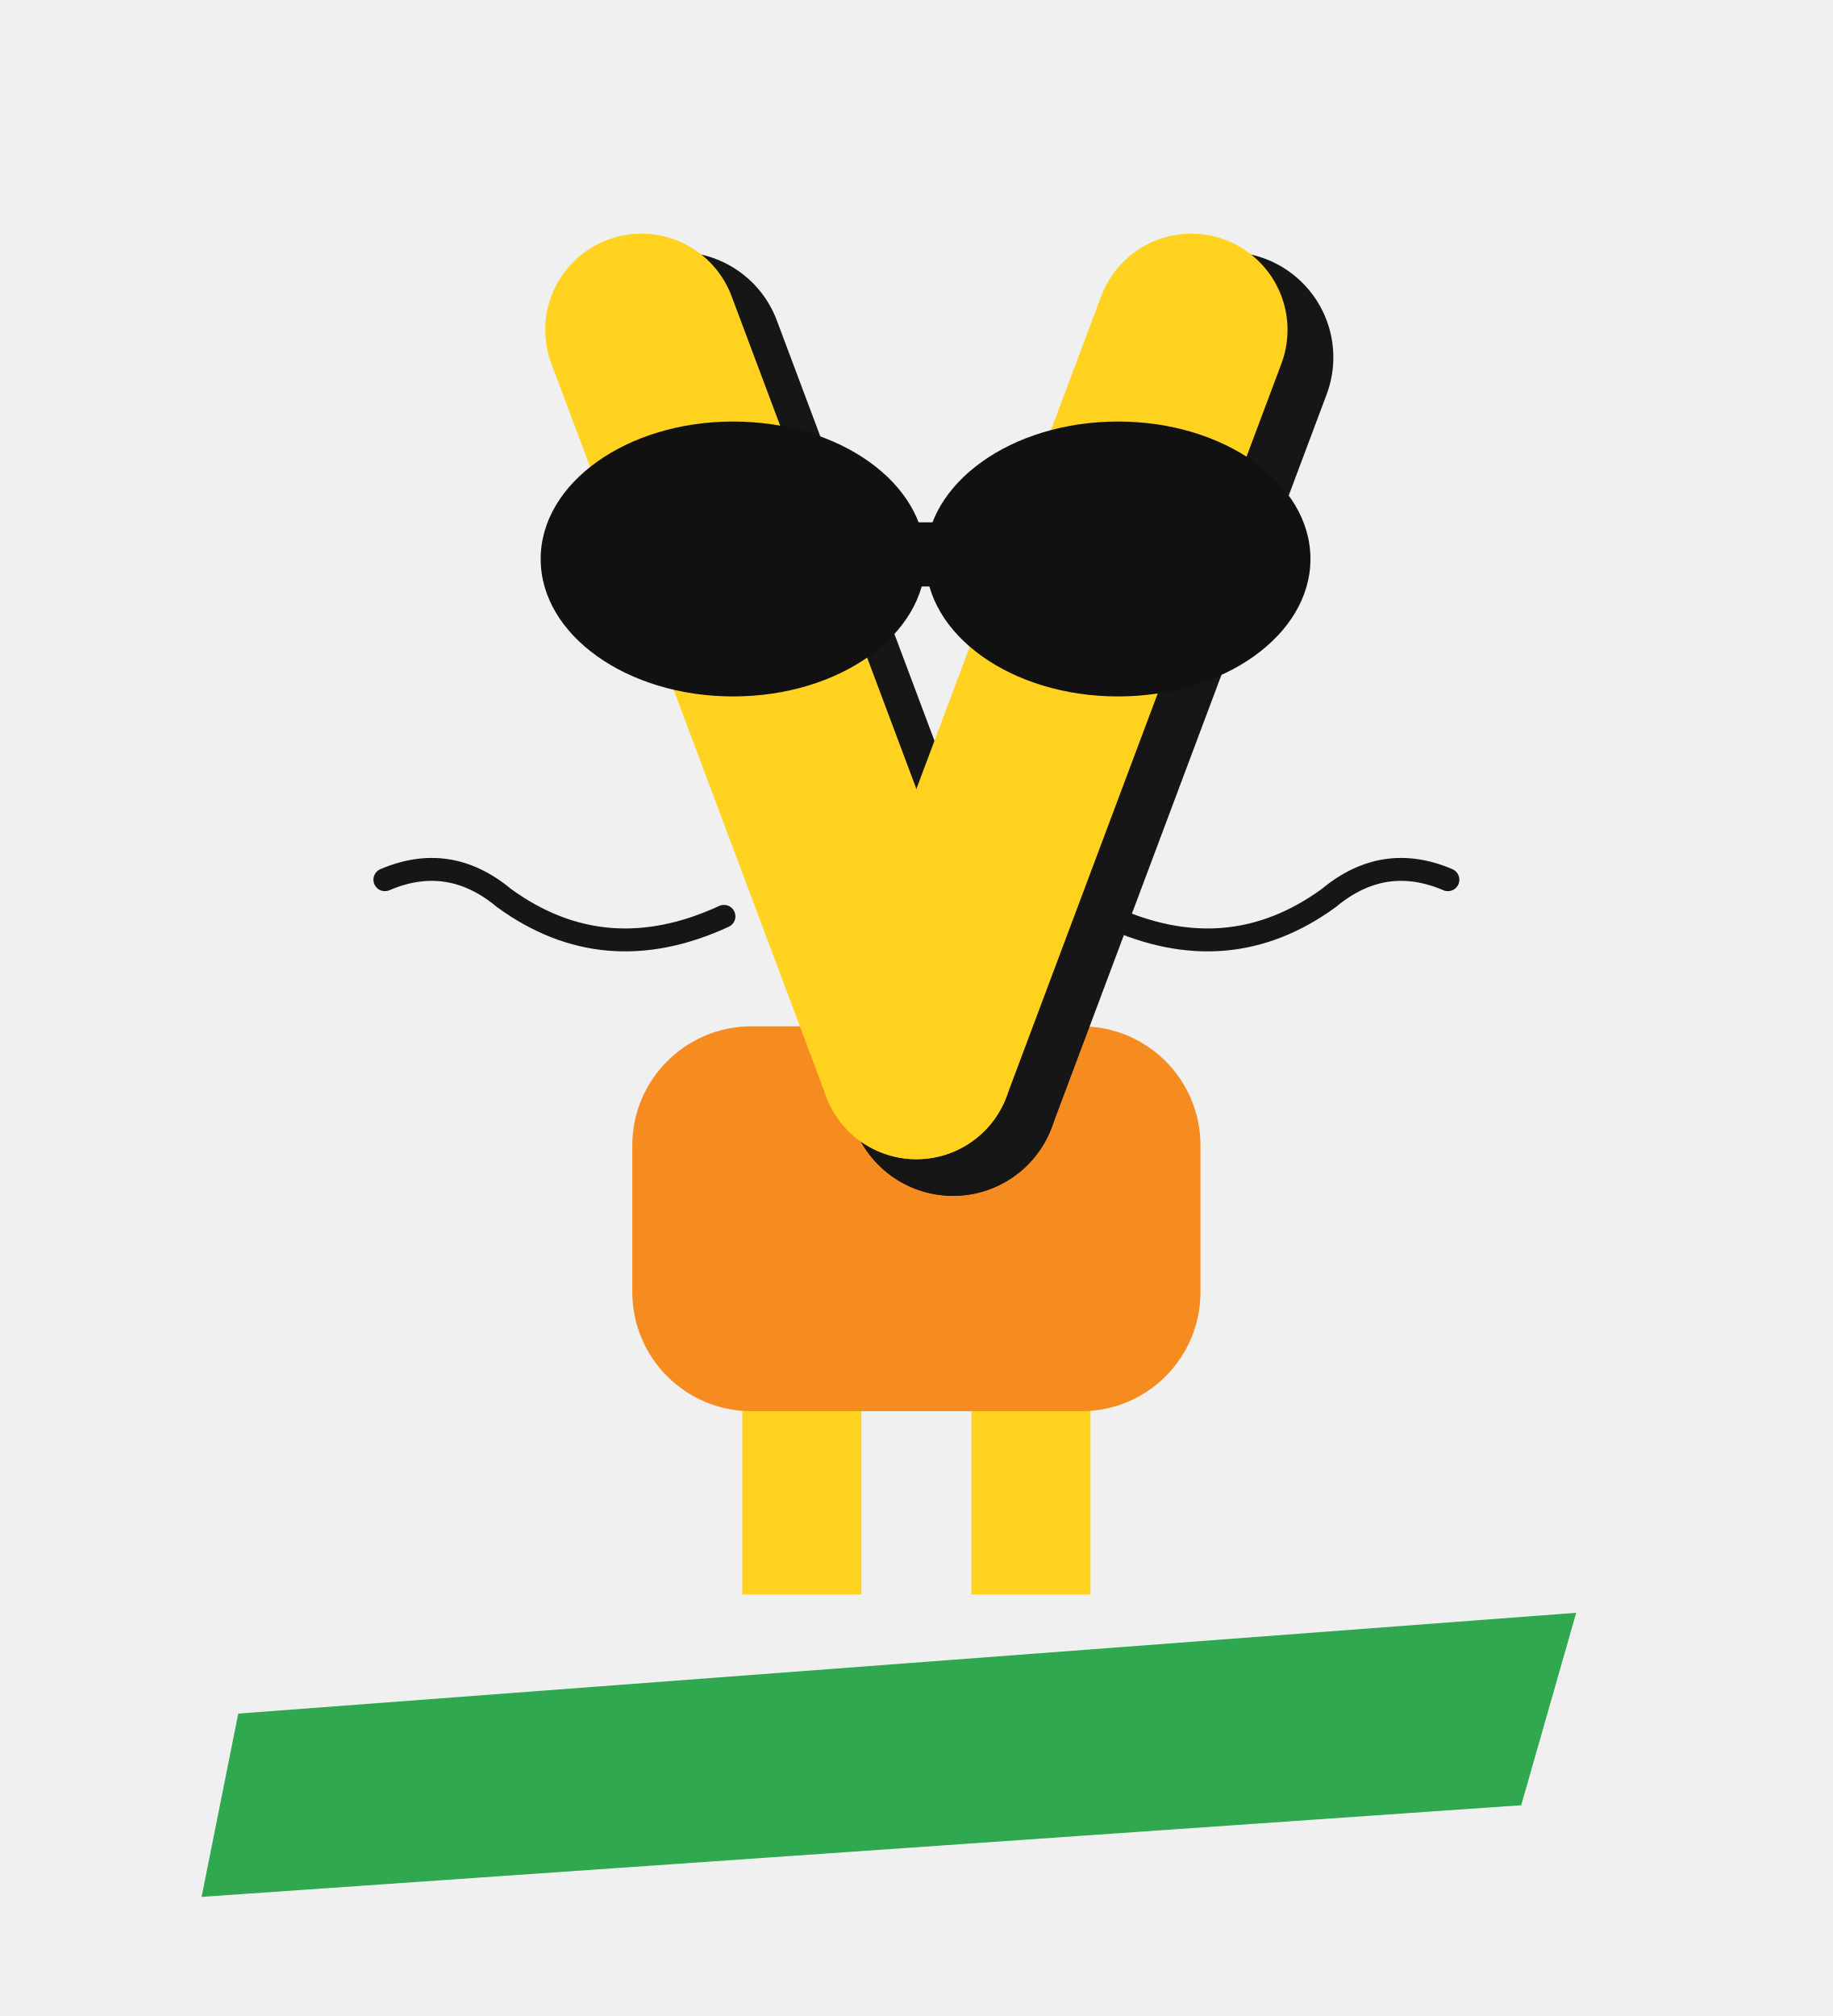
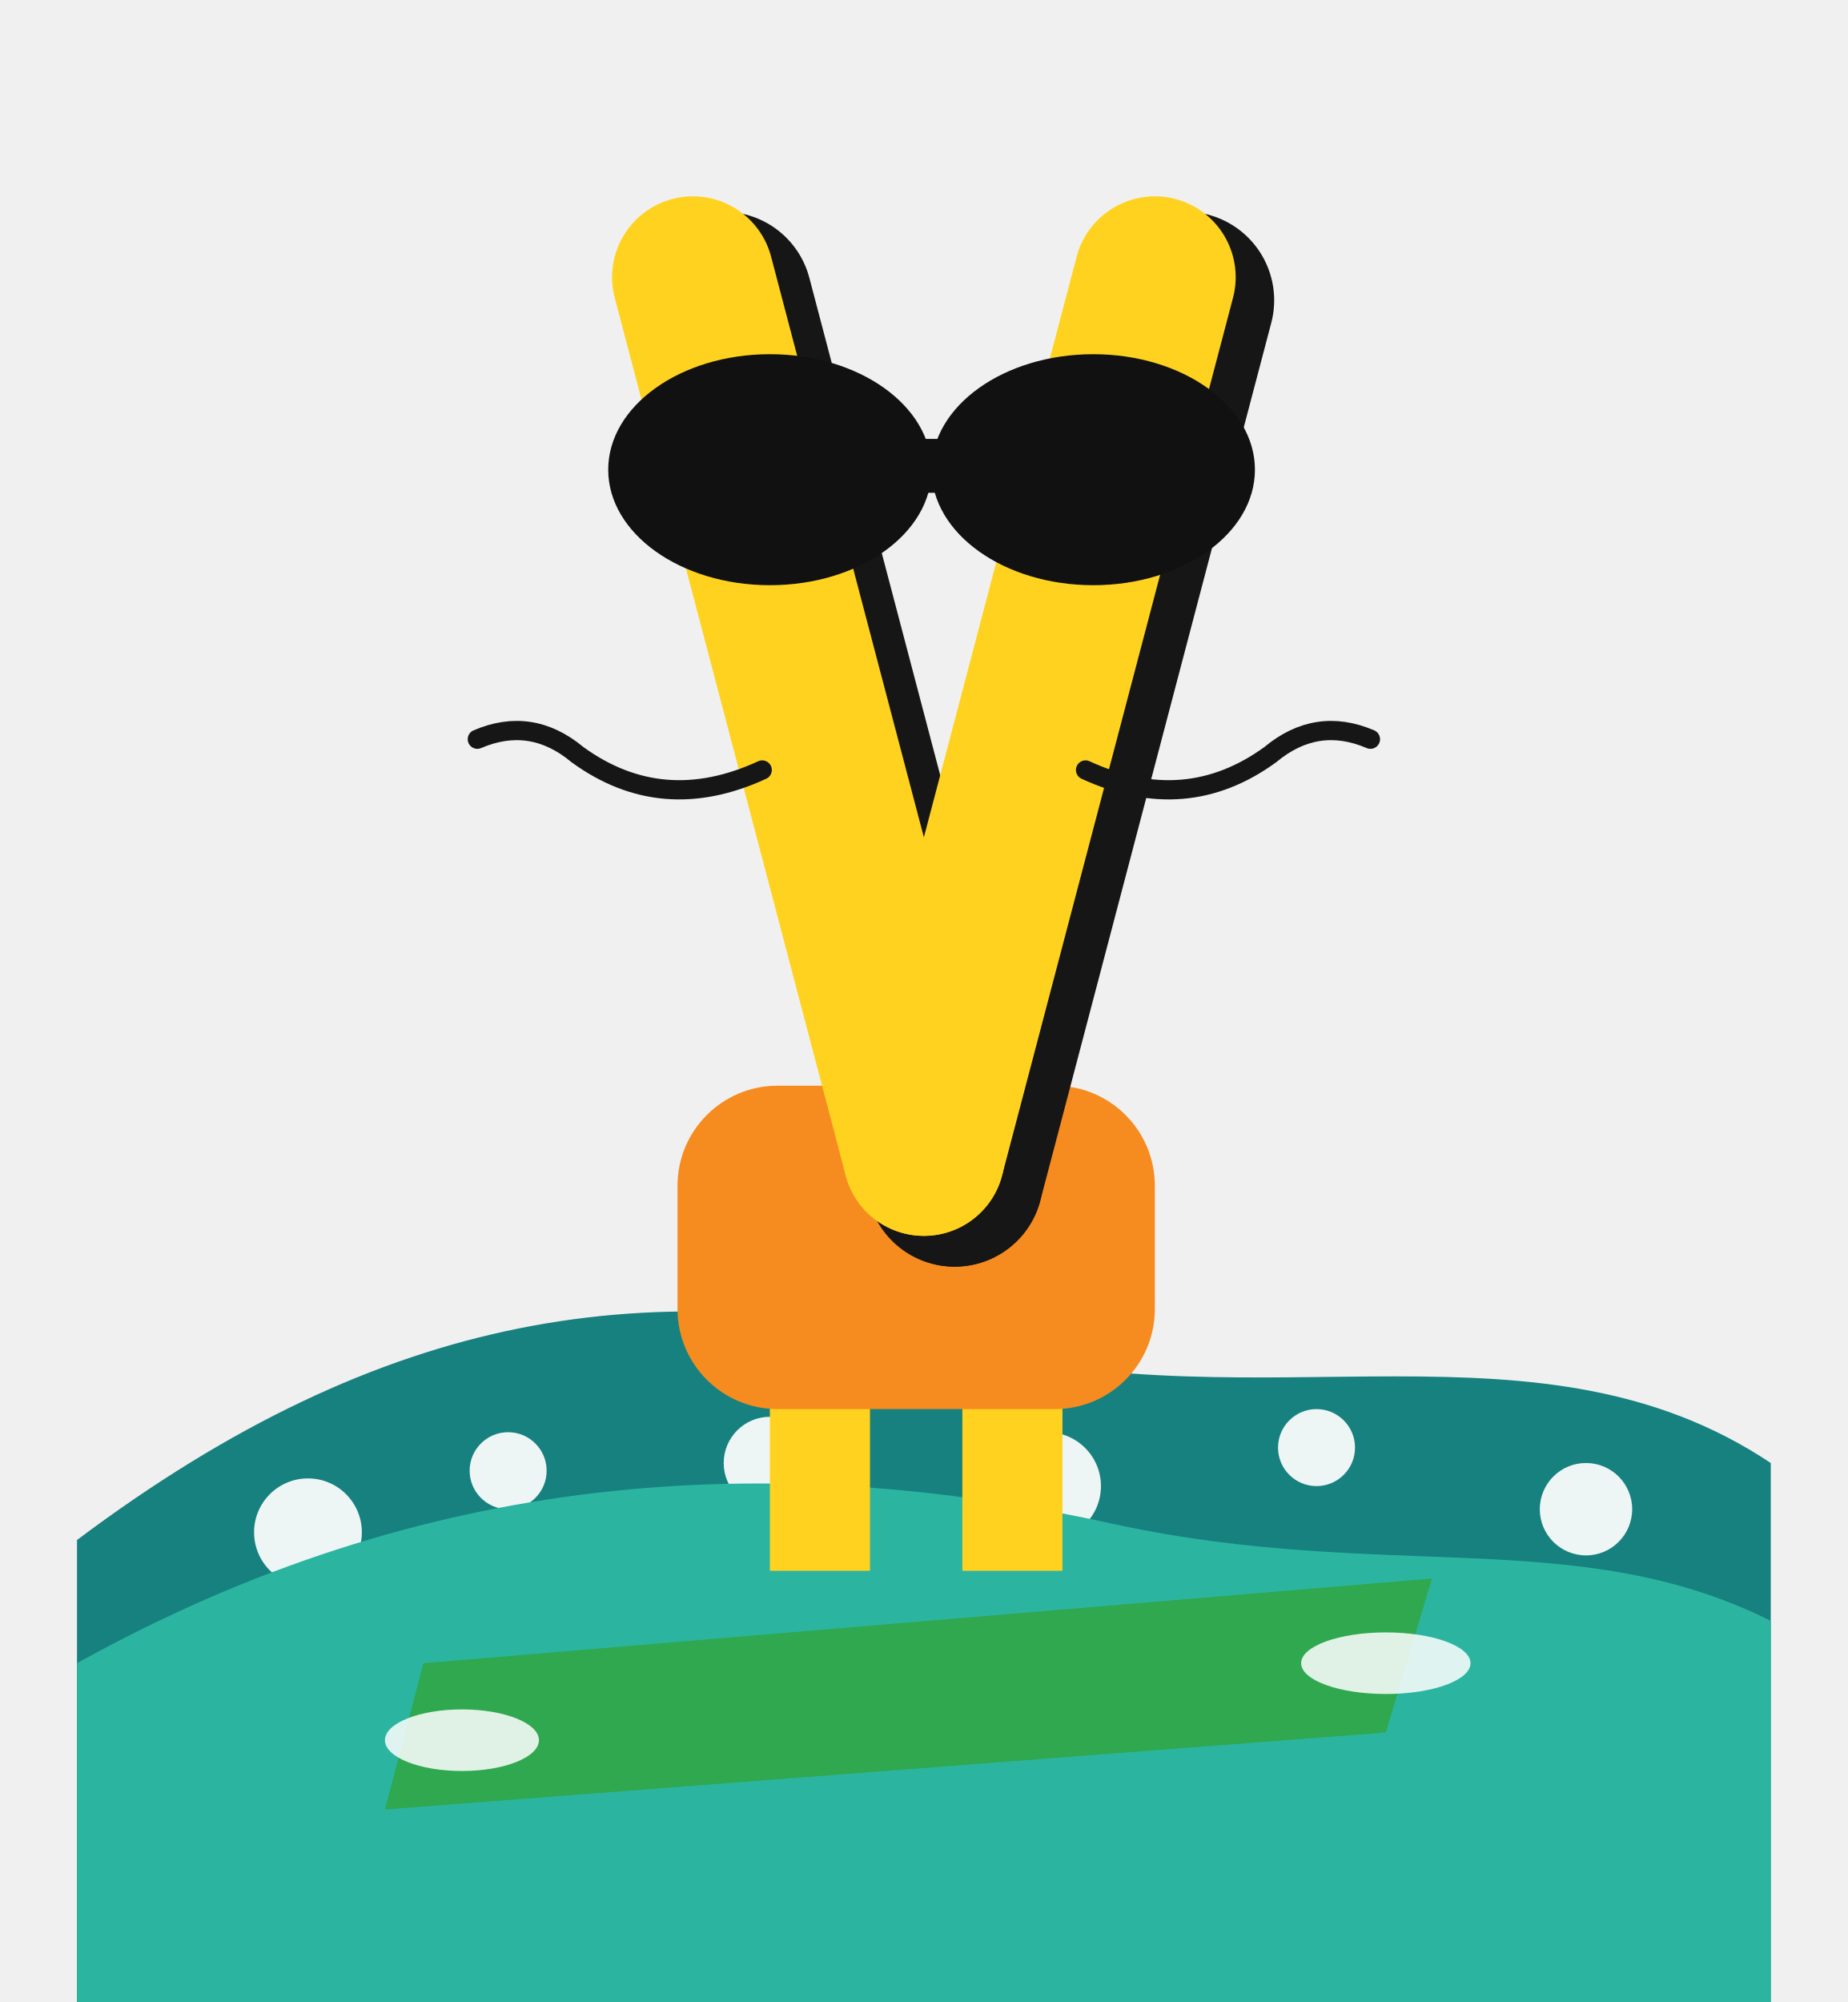
- <svg xmlns="http://www.w3.org/2000/svg" viewBox="0 0 400 440">
-   <polygon points="52,374 344,352 332,394 44,414" fill="#2FA84F" />
-   <rect x="162" y="302" width="26" height="46" fill="#FFD21F" />
-   <rect x="212" y="302" width="26" height="46" fill="#FFD21F" />
-   <rect x="138" y="224" width="124" height="84" rx="26" fill="#F68B1F" />
+ <svg xmlns="http://www.w3.org/2000/svg" viewBox="0 0 480 520">
+   <path d="M20,400 C100,340 170,330 250,350 C330,370 400,340 460,380 L460,520 L20,520 Z" fill="#17817F" />
+   <g fill="#FFFFFF" opacity="0.92">
+     <circle cx="80" cy="398" r="14" />
+     <circle cx="132" cy="382" r="10" />
+     <circle cx="200" cy="380" r="12" />
+     <circle cx="272" cy="386" r="14" />
+     <circle cx="342" cy="376" r="10" />
+     <circle cx="412" cy="392" r="12" />
+   </g>
+   <path d="M20,432 C110,382 200,376 290,396 C360,411 410,396 460,421 L460,520 L20,520 Z" fill="#2BB5A0" />
+   <polygon points="110,432 372,410 360,450 100,470" fill="#2FA84F" />
+   <g fill="#FFFFFF" opacity="0.85">
+     <ellipse cx="120" cy="452" rx="20" ry="8" />
+     <ellipse cx="360" cy="432" rx="22" ry="8" />
+   </g>
+   <rect x="200" y="360" width="26" height="48" fill="#FFD21F" />
+   <rect x="250" y="360" width="26" height="48" fill="#FFD21F" />
+   <rect x="176" y="282" width="124" height="84" rx="26" fill="#F68B1F" />
  <g stroke="#161616" stroke-width="46" stroke-linecap="round" fill="none">
-     <path d="M148,78 L208,238" />
-     <path d="M268,78 L208,238" />
+     <path d="M188,78 L248,306" />
+     <path d="M308,78 L248,306" />
  </g>
  <g stroke="#FFD21F" stroke-width="42" stroke-linecap="round" fill="none">
-     <path d="M140,72 L200,232" />
-     <path d="M260,72 L200,232" />
+     <path d="M180,72 L240,300" />
+     <path d="M300,72 L240,300" />
  </g>
-   <path d="M158,200 q-26,12 -48,-4 q-12,-10 -26,-4" stroke="#161616" stroke-width="5" fill="none" stroke-linecap="round" />
-   <path d="M242,200 q26,12 48,-4 q12,-10 26,-4" stroke="#161616" stroke-width="5" fill="none" stroke-linecap="round" />
-   <ellipse cx="160" cy="122" rx="42" ry="30" fill="#111111" />
-   <ellipse cx="244" cy="122" rx="42" ry="30" fill="#111111" />
-   <rect x="198" y="114" width="12" height="14" fill="#111111" />
+   <path d="M198,200 q-26,12 -48,-4 q-12,-10 -26,-4" stroke="#161616" stroke-width="5" fill="none" stroke-linecap="round" />
+   <path d="M282,200 q26,12 48,-4 q12,-10 26,-4" stroke="#161616" stroke-width="5" fill="none" stroke-linecap="round" />
+   <ellipse cx="200" cy="122" rx="42" ry="30" fill="#111111" />
+   <ellipse cx="284" cy="122" rx="42" ry="30" fill="#111111" />
+   <rect x="238" y="114" width="12" height="14" fill="#111111" />
</svg>
